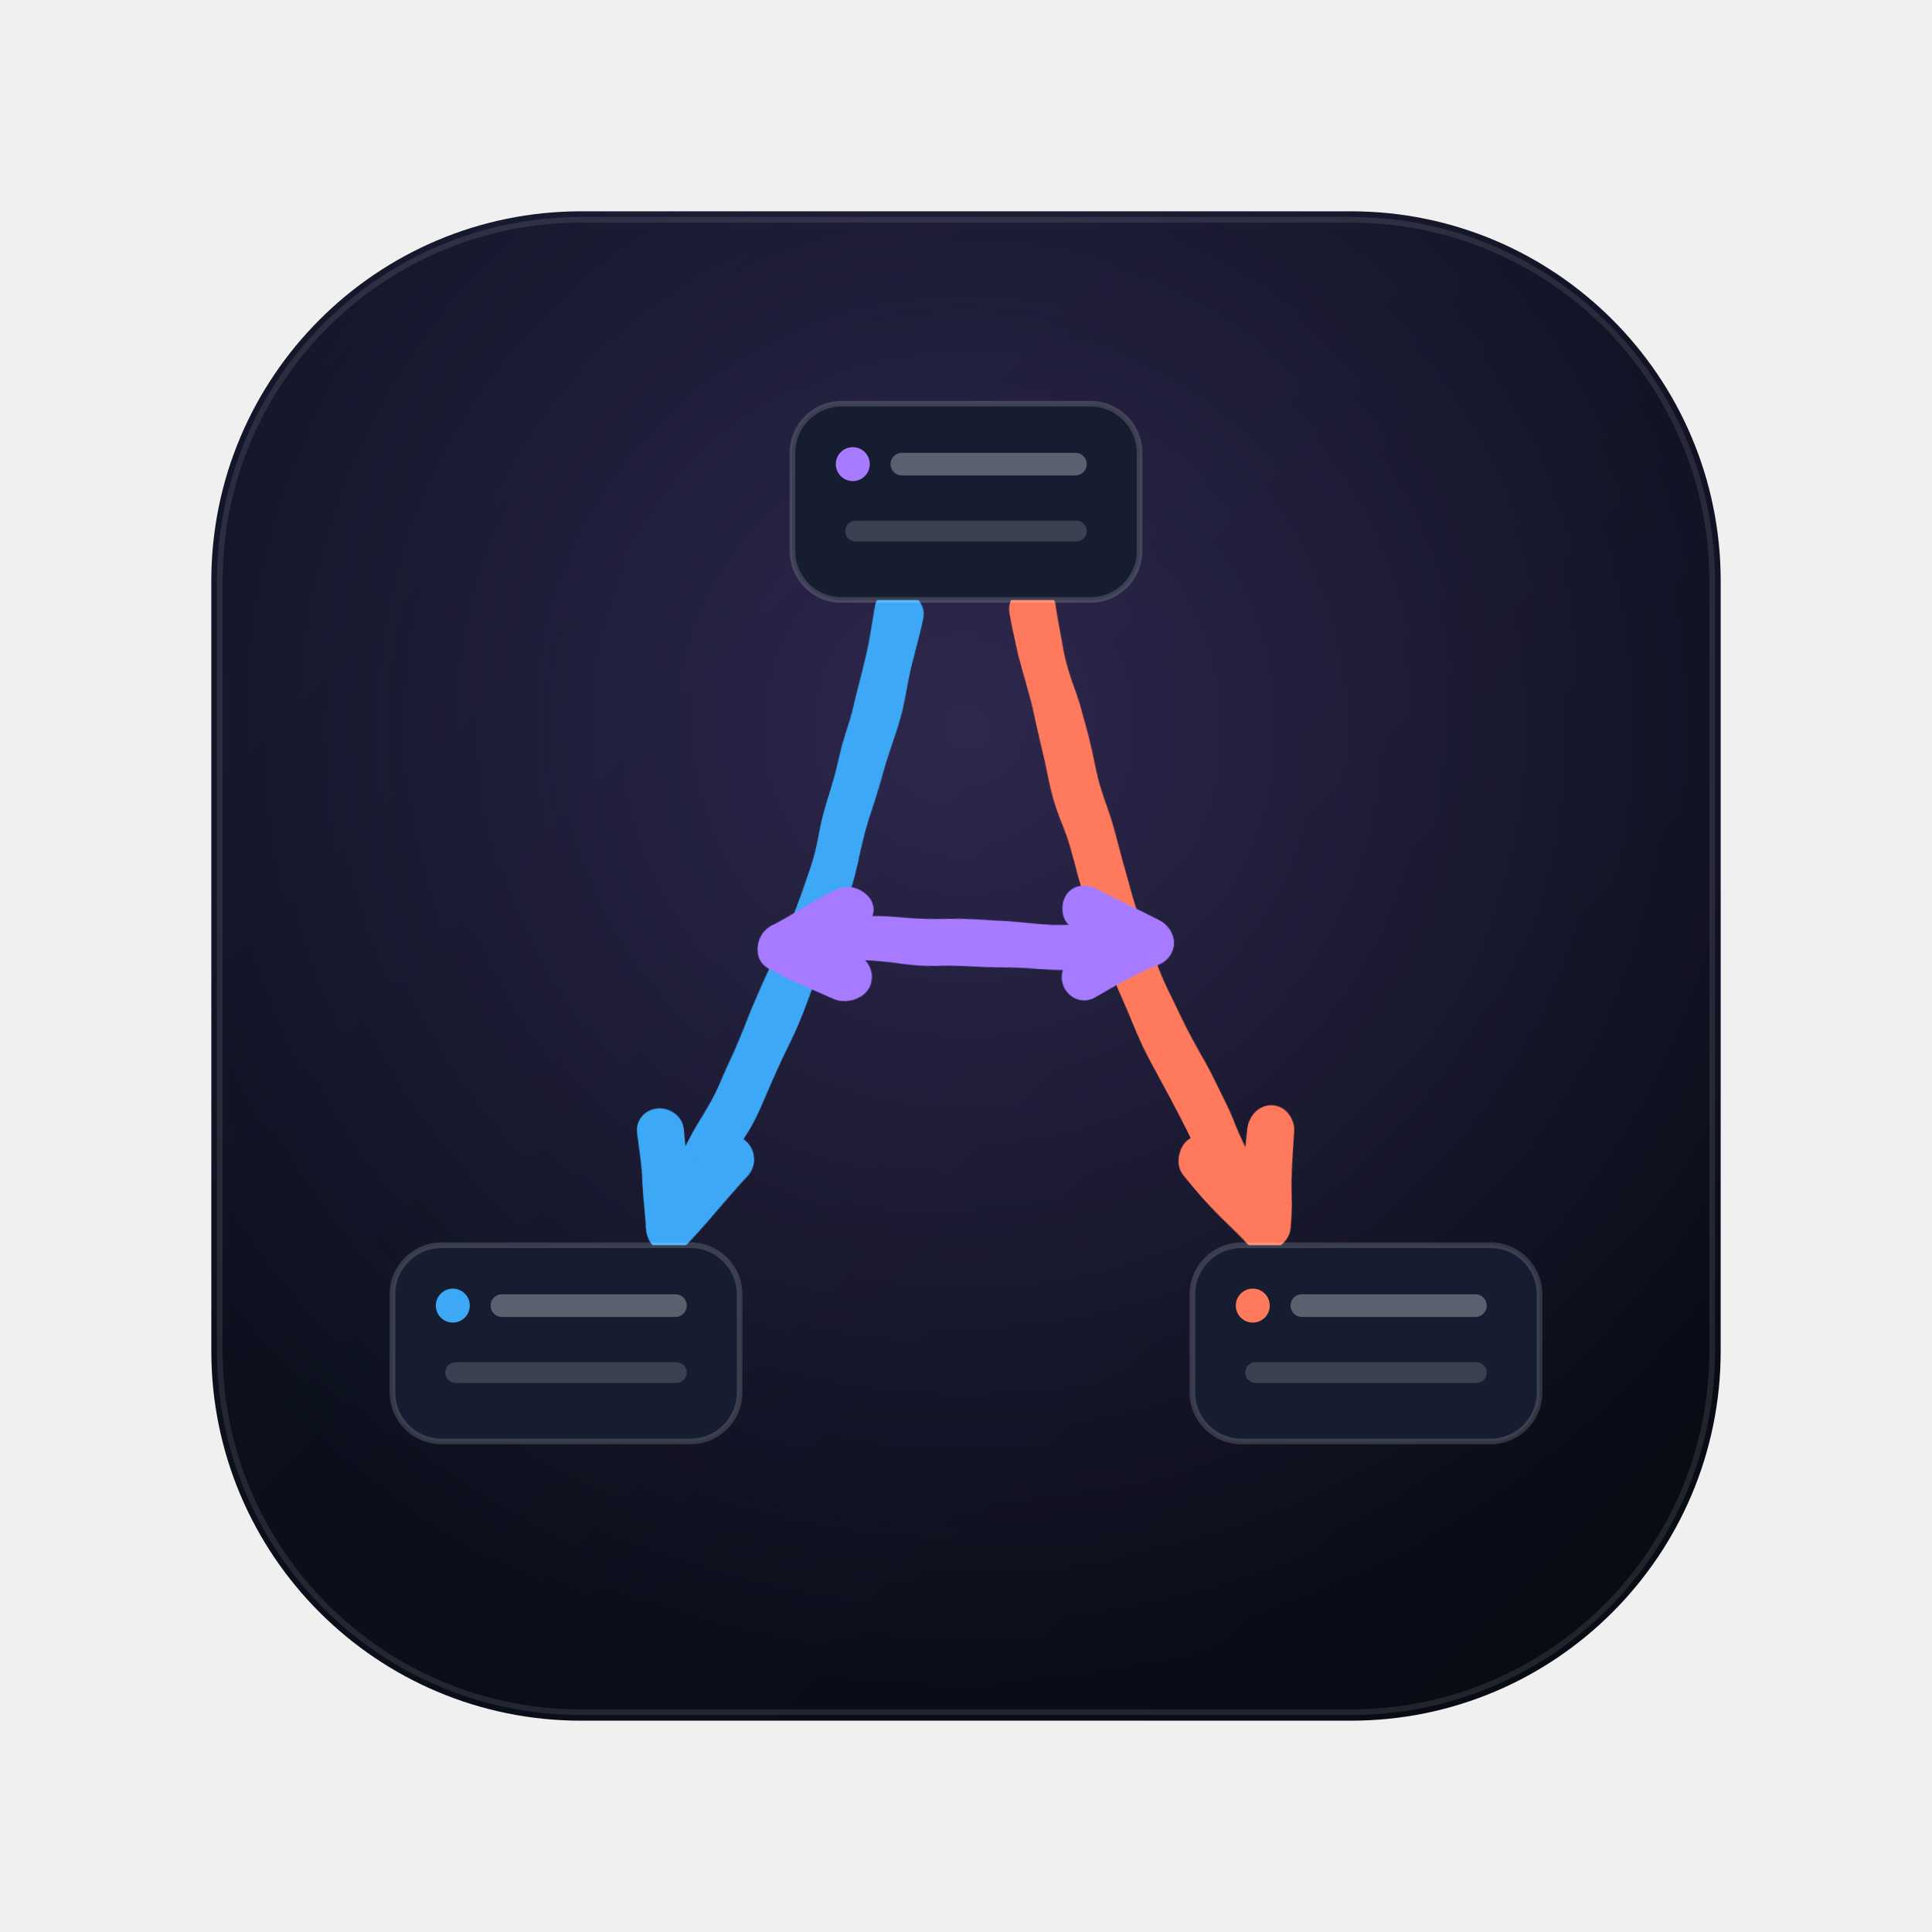
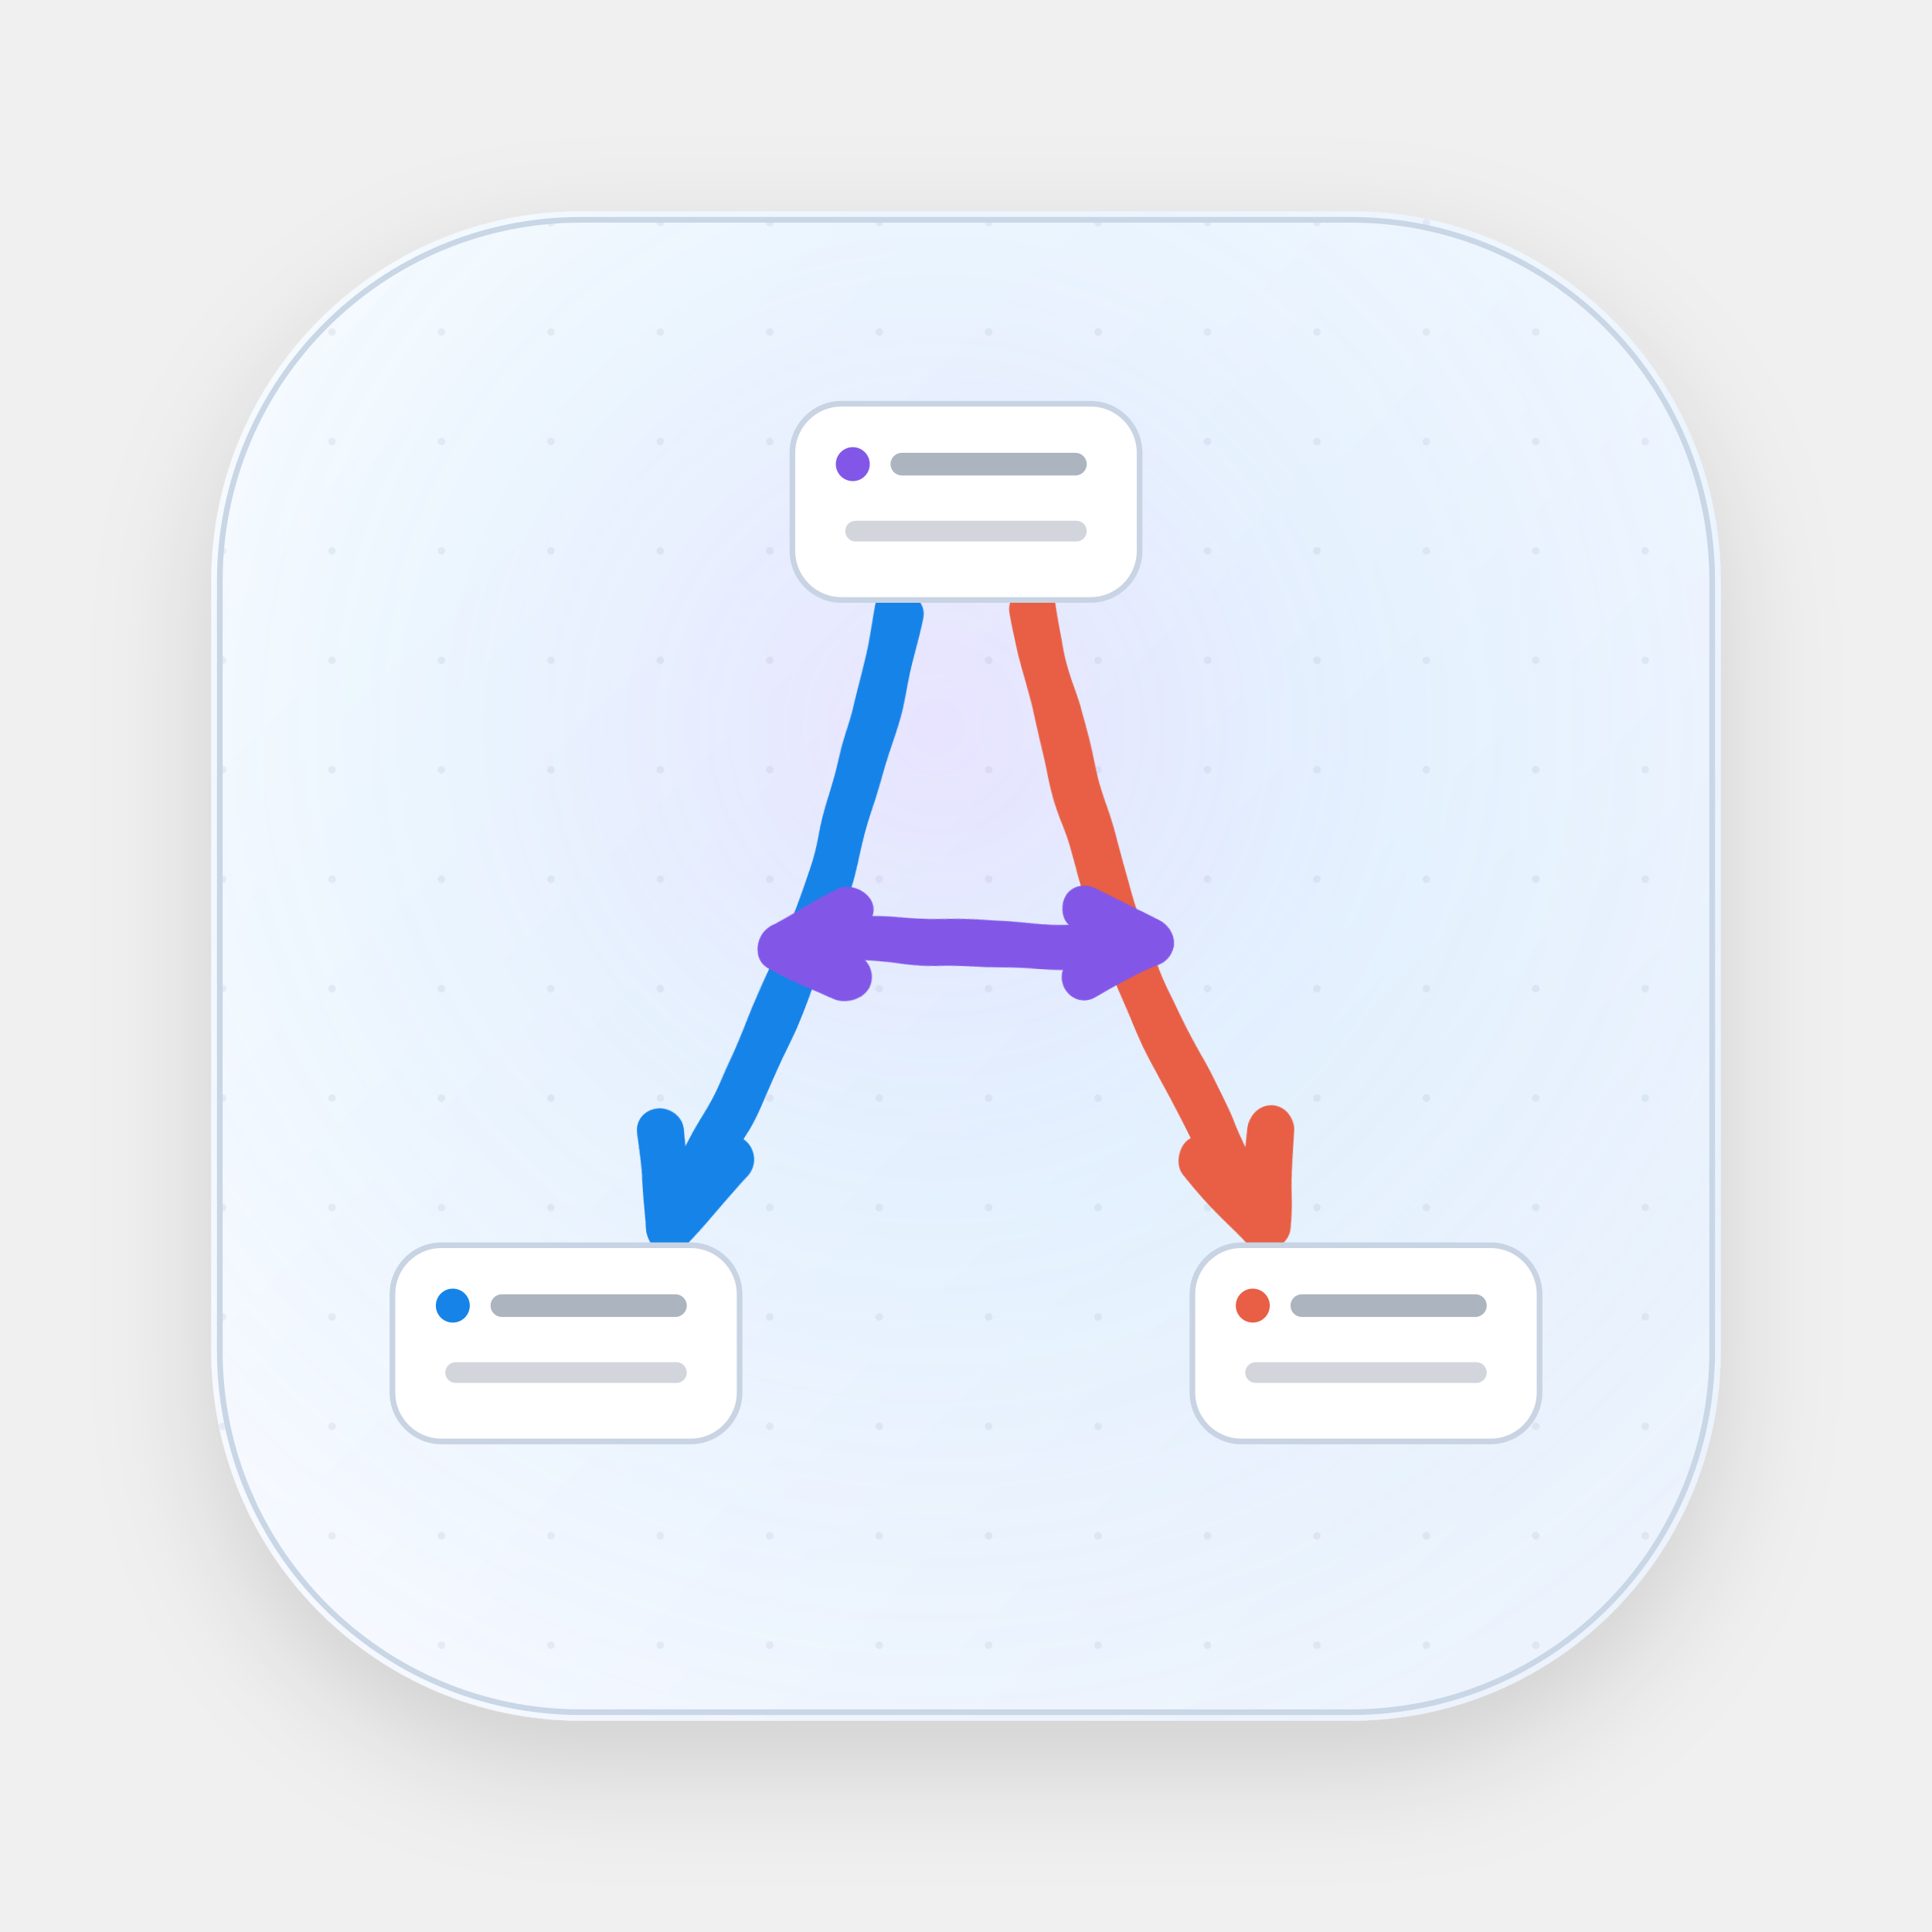
- <svg xmlns="http://www.w3.org/2000/svg" width="1024" height="1024" viewBox="0 0 1024 1024">
+ <svg xmlns="http://www.w3.org/2000/svg" width="1024" height="1024" viewBox="0 0 1024 1024" role="img" aria-labelledby="title desc">
  <defs>
-     <linearGradient id="tile" x1="0" y1="0" x2="1" y2="1">
-       <stop offset="0" stop-color="#0E1322" />
-       <stop offset="1" stop-color="#080B14" />
+     <linearGradient id="tile-light" x1="0" y1="0" x2="1" y2="1">
+       <stop offset="0" stop-color="#FFFFFF" />
+       <stop offset="0.58" stop-color="#F4F8FF" />
+       <stop offset="1" stop-color="#EAF2FC" />
    </linearGradient>
-     <radialGradient id="halo" cx="0.5" cy="0.34" r="0.65">
-       <stop offset="0" stop-color="#A77BFF" stop-opacity="0.22" />
-       <stop offset="1" stop-color="#A77BFF" stop-opacity="0" />
+     <radialGradient id="halo-light" cx="0.48" cy="0.34" r="0.72">
+       <stop offset="0" stop-color="#A77BFF" stop-opacity="0.18" />
+       <stop offset="0.48" stop-color="#3DA8F5" stop-opacity="0.08" />
+       <stop offset="1" stop-color="#3DA8F5" stop-opacity="0" />
    </radialGradient>
-     <clipPath id="tileclip">
+     <pattern id="dots-light" width="58" height="58" patternUnits="userSpaceOnUse">
+       <circle cx="2" cy="2" r="2" fill="#42526A" fill-opacity="0.08" />
+     </pattern>
+     <clipPath id="tileclip-light">
      <rect x="112" y="112" width="800" height="800" rx="196" />
    </clipPath>
-     <filter id="rough" x="-10%" y="-10%" width="120%" height="120%">
+     <filter id="soft-shadow" x="-12%" y="-12%" width="124%" height="124%">
+       <feDropShadow dx="0" dy="24" stdDeviation="32" flood-color="#07111F" flood-opacity="0.14" />
+     </filter>
+     <filter id="rough-light" x="-10%" y="-10%" width="120%" height="120%">
      <feTurbulence type="fractalNoise" baseFrequency="0.016" numOctaves="2" seed="7" result="n" />
      <feDisplacementMap in="SourceGraphic" in2="n" scale="7" xChannelSelector="R" yChannelSelector="G" />
    </filter>
  </defs>
-   <rect x="112" y="112" width="800" height="800" rx="196" fill="url(#tile)" />
-   <g clip-path="url(#tileclip)">
-     <rect x="112" y="112" width="800" height="800" fill="url(#halo)" />
+   <rect x="112" y="112" width="800" height="800" rx="196" fill="url(#tile-light)" filter="url(#soft-shadow)" />
+   <g clip-path="url(#tileclip-light)">
+     <rect x="112" y="112" width="800" height="800" fill="url(#dots-light)" />
+     <rect x="112" y="112" width="800" height="800" fill="url(#halo-light)" />
  </g>
-   <rect x="116.5" y="116.5" width="791" height="791" rx="191.5" fill="none" stroke="#ffffff" stroke-opacity="0.10" stroke-width="3" />
-   <g fill="none" stroke-width="25" stroke-linecap="round" stroke-linejoin="round" filter="url(#rough)">
-     <path d="M476 324 C 452 432 430 520 354 650" stroke="#3DA8F5" />
-     <path d="M388 614 L354 650 L350 600" stroke="#3DA8F5" />
-     <path d="M548 324 C 572 432 594 520 670 650" stroke="#FF7A5C" />
-     <path d="M674 600 L670 650 L636 614" stroke="#FF7A5C" />
-     <path d="M414 500 C 470 492 554 508 610 500" stroke="#A77BFF" />
-     <path d="M449 481 L414 500 L449 519" stroke="#A77BFF" />
-     <path d="M575 481 L610 500 L575 519" stroke="#A77BFF" />
+   <rect x="116.5" y="116.5" width="791" height="791" rx="191.5" fill="none" stroke="#C9D6E6" stroke-width="3" />
+   <g fill="none" stroke-width="25" stroke-linecap="round" stroke-linejoin="round" filter="url(#rough-light)">
+     <path d="M476 324 C 452 432 430 520 354 650" stroke="#1683E8" />
+     <path d="M388 614 L354 650 L350 600" stroke="#1683E8" />
+     <path d="M548 324 C 572 432 594 520 670 650" stroke="#E85F45" />
+     <path d="M674 600 L670 650 L636 614" stroke="#E85F45" />
+     <path d="M414 500 C 470 492 554 508 610 500" stroke="#8257E8" />
+     <path d="M449 481 L414 500 L449 519" stroke="#8257E8" />
+     <path d="M575 481 L610 500 L575 519" stroke="#8257E8" />
  </g>
  <g>
-     <rect x="420" y="214" width="184" height="104" rx="26" fill="#161D30" stroke="#ffffff" stroke-opacity="0.16" stroke-width="3" />
-     <circle cx="452" cy="246" r="9" fill="#A77BFF" />
-     <rect x="472" y="240" width="104" height="12" rx="6" fill="#ffffff" fill-opacity="0.30" />
-     <rect x="448" y="276" width="128" height="11" rx="5.5" fill="#ffffff" fill-opacity="0.16" />
+     <rect x="420" y="214" width="184" height="104" rx="26" fill="#FFFFFF" stroke="#C8D4E3" stroke-width="3" />
+     <circle cx="452" cy="246" r="9" fill="#8257E8" />
+     <rect x="472" y="240" width="104" height="12" rx="6" fill="#53627A" fill-opacity="0.48" />
+     <rect x="448" y="276" width="128" height="11" rx="5.5" fill="#53627A" fill-opacity="0.26" />
  </g>
  <g>
-     <rect x="208" y="660" width="184" height="104" rx="26" fill="#161D30" stroke="#ffffff" stroke-opacity="0.16" stroke-width="3" />
-     <circle cx="240" cy="692" r="9" fill="#3DA8F5" />
-     <rect x="260" y="686" width="104" height="12" rx="6" fill="#ffffff" fill-opacity="0.30" />
-     <rect x="236" y="722" width="128" height="11" rx="5.5" fill="#ffffff" fill-opacity="0.16" />
+     <rect x="208" y="660" width="184" height="104" rx="26" fill="#FFFFFF" stroke="#C8D4E3" stroke-width="3" />
+     <circle cx="240" cy="692" r="9" fill="#1683E8" />
+     <rect x="260" y="686" width="104" height="12" rx="6" fill="#53627A" fill-opacity="0.48" />
+     <rect x="236" y="722" width="128" height="11" rx="5.5" fill="#53627A" fill-opacity="0.26" />
  </g>
  <g>
-     <rect x="632" y="660" width="184" height="104" rx="26" fill="#161D30" stroke="#ffffff" stroke-opacity="0.16" stroke-width="3" />
-     <circle cx="664" cy="692" r="9" fill="#FF7A5C" />
-     <rect x="684" y="686" width="104" height="12" rx="6" fill="#ffffff" fill-opacity="0.30" />
-     <rect x="660" y="722" width="128" height="11" rx="5.5" fill="#ffffff" fill-opacity="0.16" />
+     <rect x="632" y="660" width="184" height="104" rx="26" fill="#FFFFFF" stroke="#C8D4E3" stroke-width="3" />
+     <circle cx="664" cy="692" r="9" fill="#E85F45" />
+     <rect x="684" y="686" width="104" height="12" rx="6" fill="#53627A" fill-opacity="0.48" />
+     <rect x="660" y="722" width="128" height="11" rx="5.5" fill="#53627A" fill-opacity="0.26" />
  </g>
</svg>
